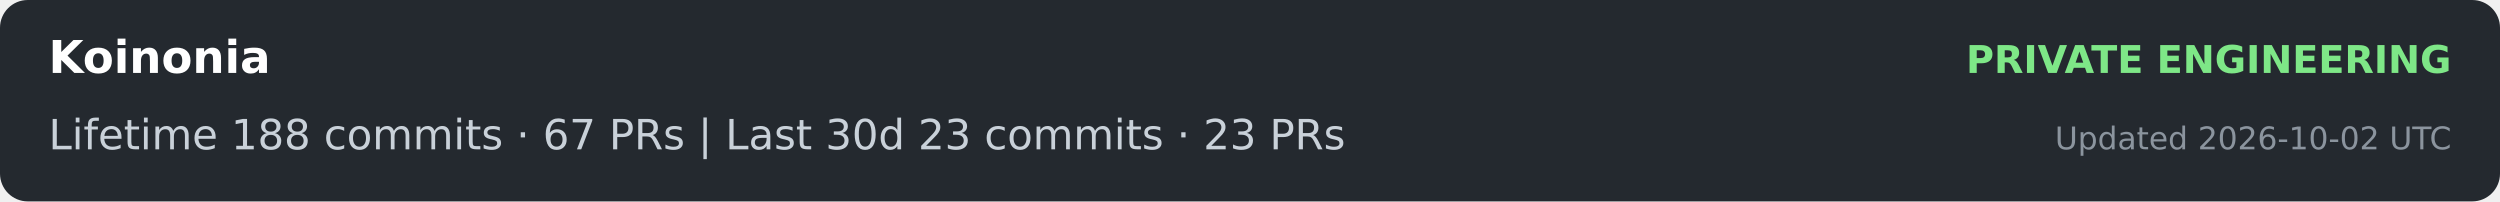
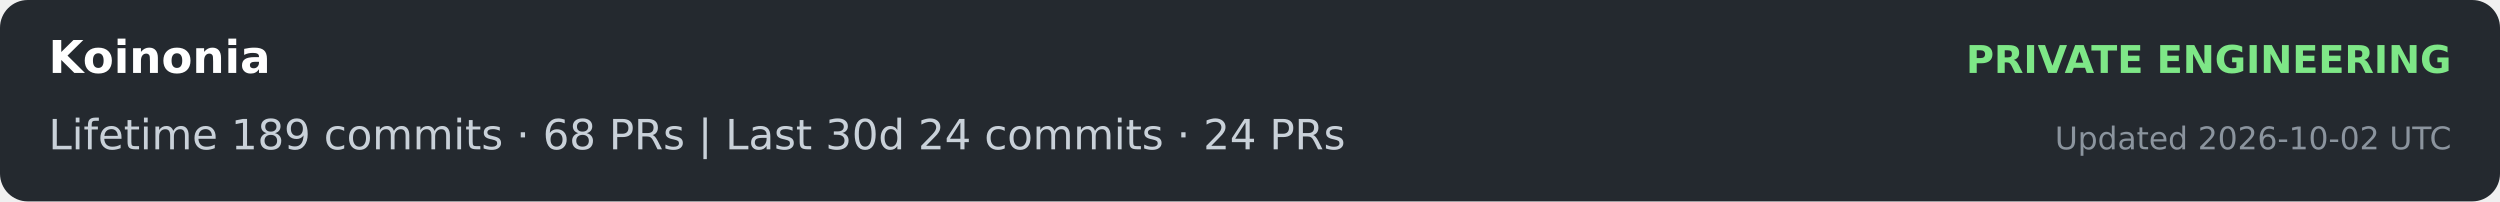
- <svg xmlns="http://www.w3.org/2000/svg" width="720" height="58" role="img" aria-label="Koinonia: lifetime 188 commits and 67 PRs; last 30 days 23 commits and 23 PRs">
+ <svg xmlns="http://www.w3.org/2000/svg" width="720" height="58" role="img" aria-label="Koinonia: lifetime 189 commits and 68 PRs; last 30 days 24 commits and 24 PRs">
  <rect width="720" height="58" rx="8" fill="#24292f" />
  <text x="14" y="21" fill="#ffffff" font-family="Verdana,DejaVu Sans,sans-serif" font-size="13" font-weight="700">Koinonia</text>
  <text x="706" y="21" text-anchor="end" fill="#7ee787" font-family="Verdana,DejaVu Sans,sans-serif" font-size="11" font-weight="700">PRIVATE ENGINEERING</text>
-   <text x="14" y="43" fill="#c9d1d9" font-family="Verdana,DejaVu Sans,sans-serif" font-size="12">Lifetime  188 commits · 67 PRs     |     Last 30d  23 commits · 23 PRs</text>
+   <text x="14" y="43" fill="#c9d1d9" font-family="Verdana,DejaVu Sans,sans-serif" font-size="12">Lifetime  189 commits · 68 PRs     |     Last 30d  24 commits · 24 PRs</text>
  <text x="706" y="43" text-anchor="end" fill="#8b949e" font-family="Verdana,DejaVu Sans,sans-serif" font-size="9">Updated 2026-10-02 UTC</text>
</svg>
